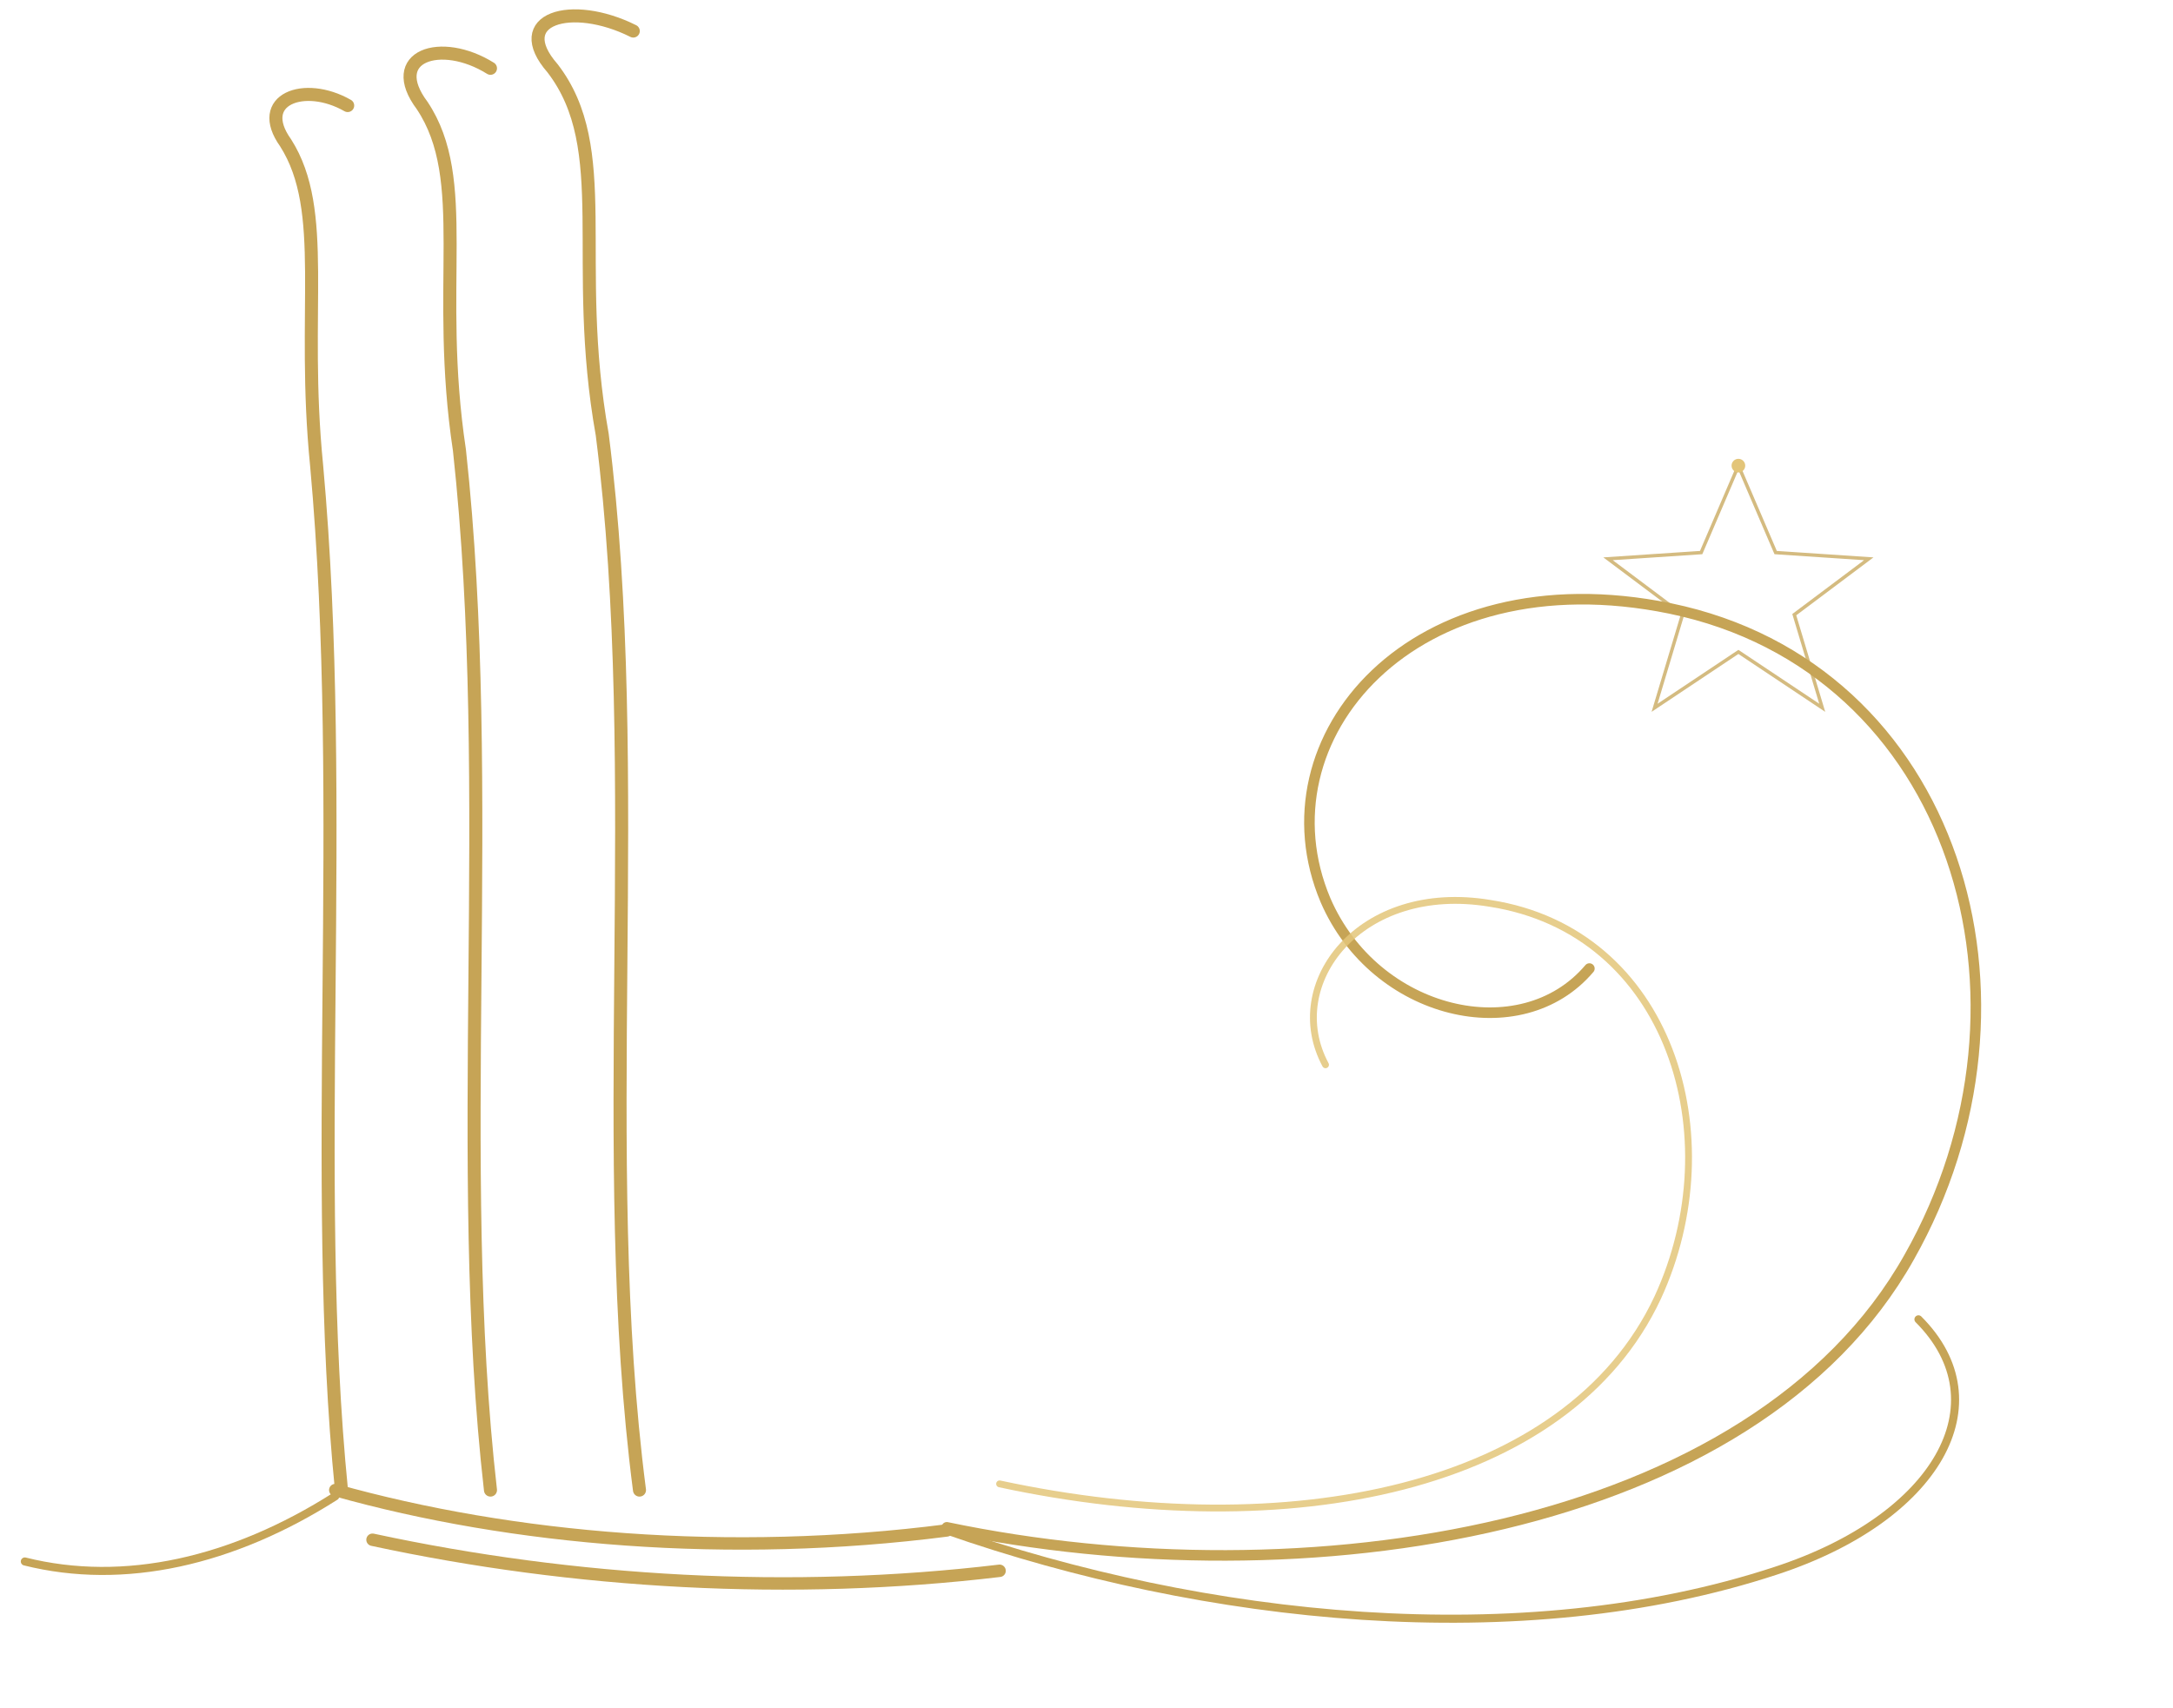
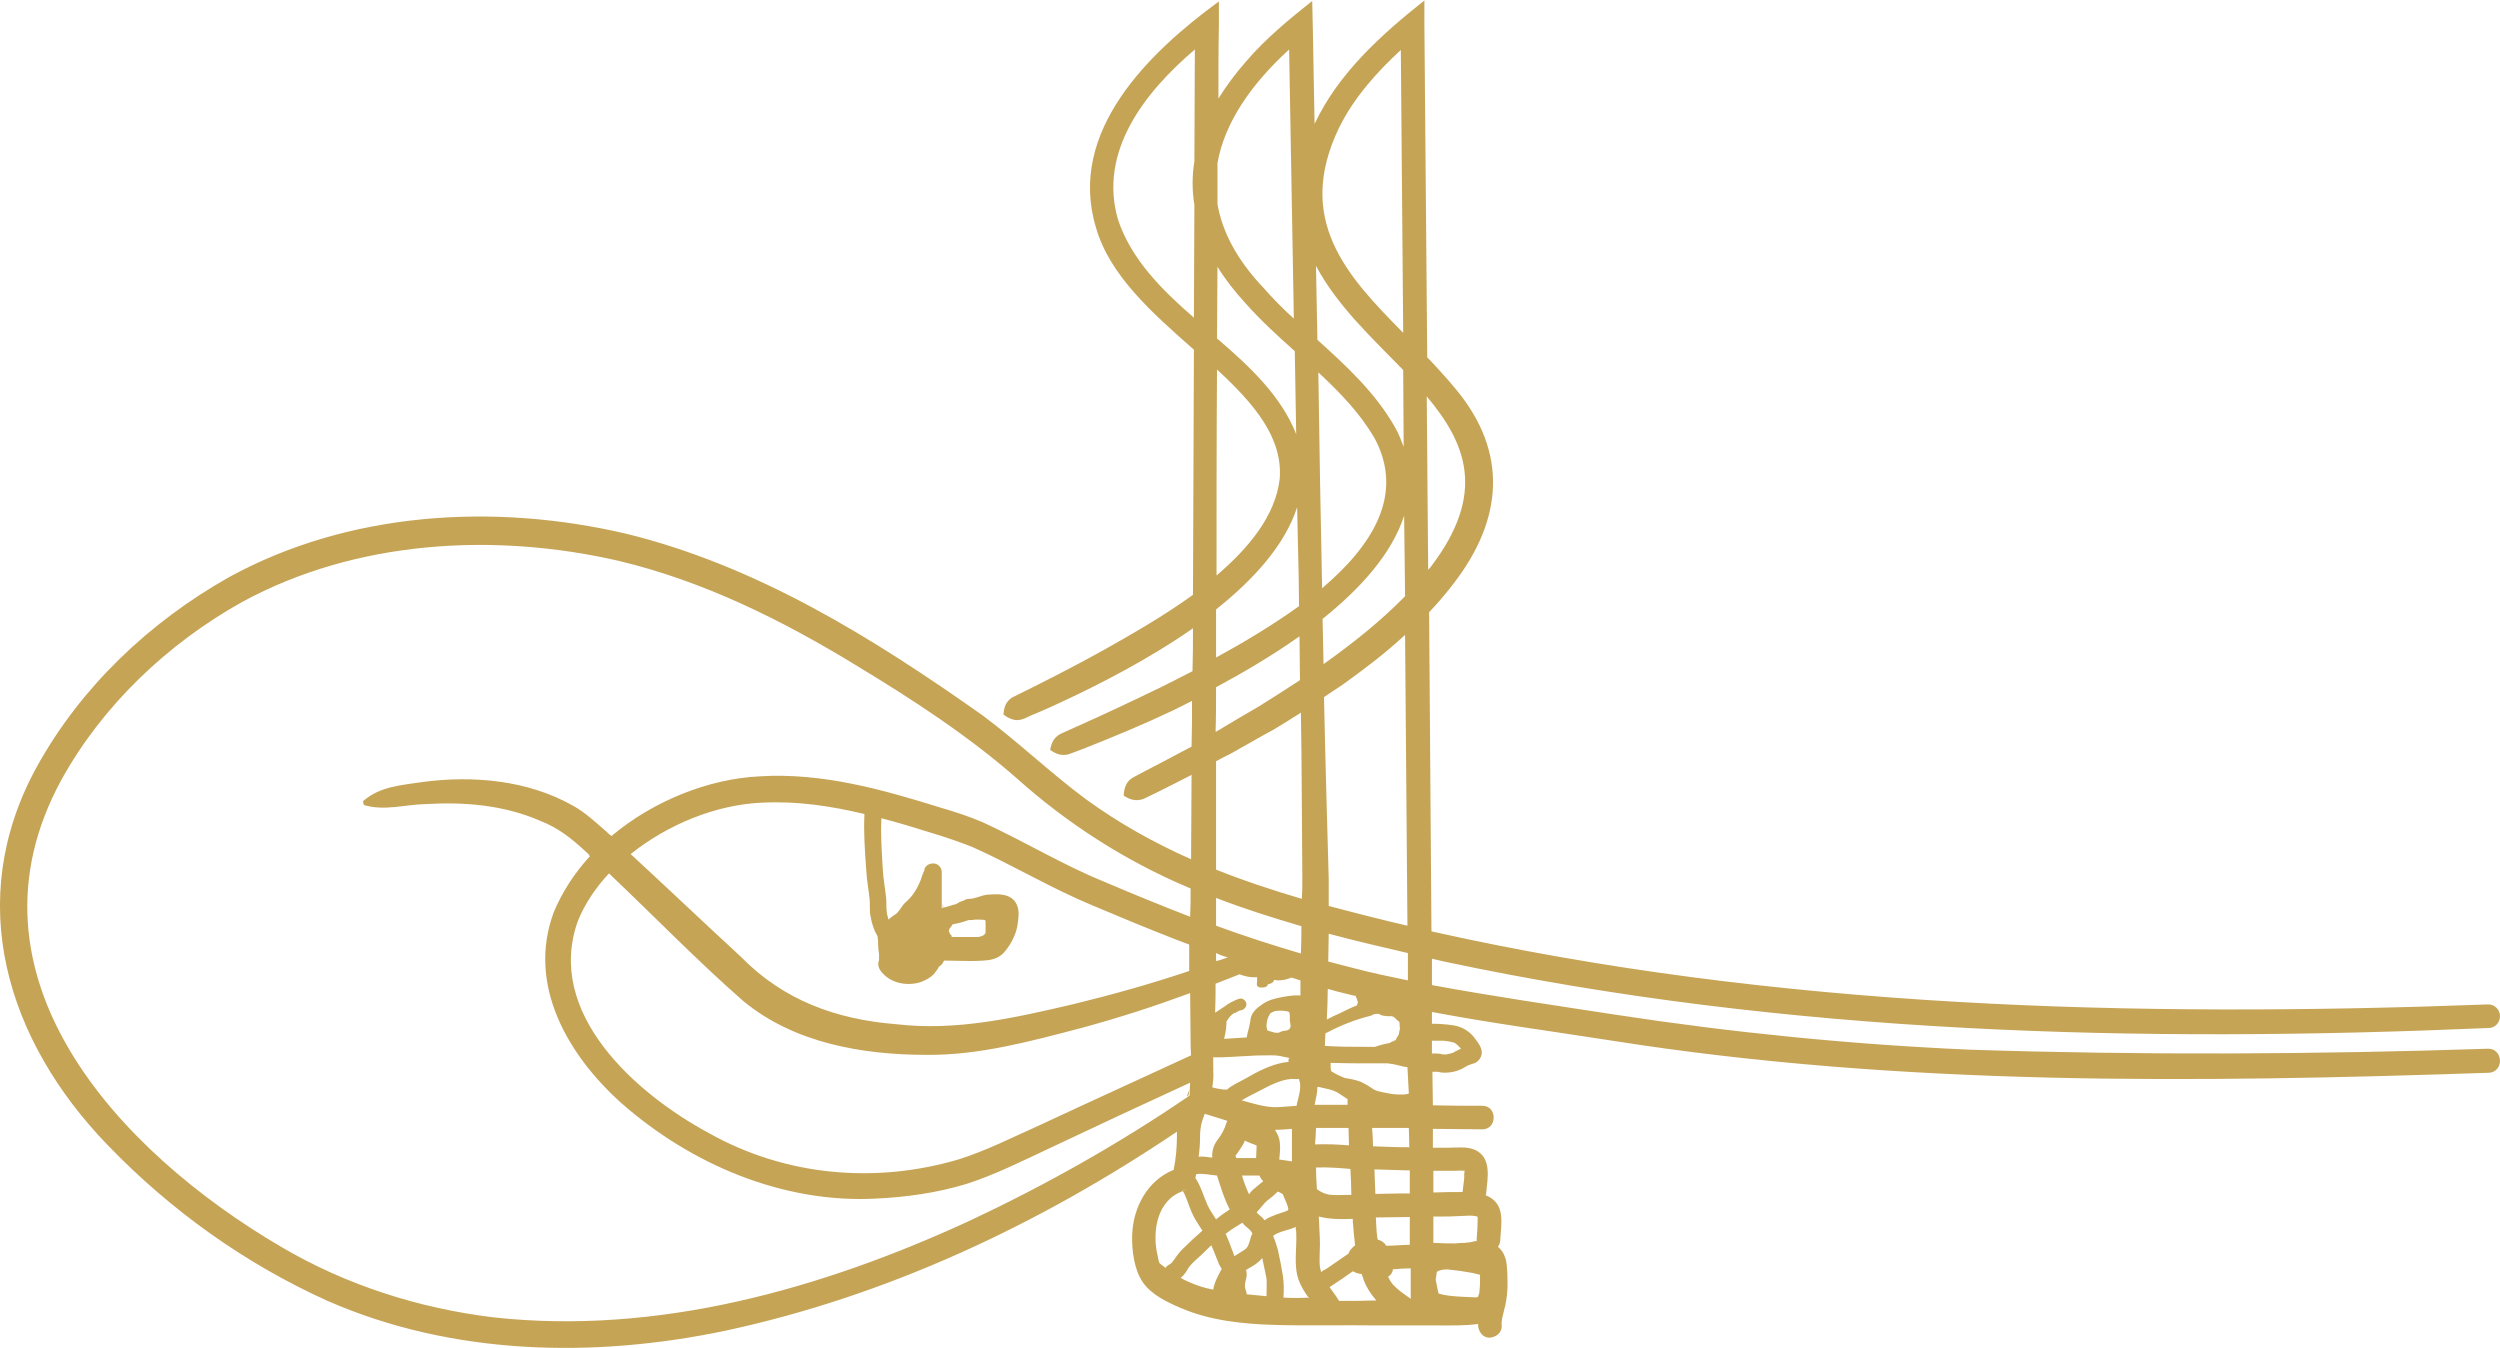
- <svg xmlns="http://www.w3.org/2000/svg" viewBox="0 0 700 550" fill="none">
-   <g stroke="#c6a456" stroke-width="4.2" stroke-linecap="round" stroke-linejoin="round">
-     <path d="M110,480 C100,380 112,260 102,150 C97,100 106,68 92,46 C82,32 98,26 112,34" />
-     <path d="M158,480 C146,375 160,255 148,145 C140,92 152,58 136,34 C124,18 142,12 158,22" />
-     <path d="M206,480 C192,372 208,250 194,140 C184,84 198,48 178,22 C164,6 184,0 204,10" />
-   </g>
-   <g stroke="#c6a456" stroke-width="4" stroke-linecap="round">
-     <path d="M108,480 C165,496 235,502 305,493" />
-     <path d="M120,496 C185,510 255,514 322,506" />
-   </g>
-   <g stroke-linecap="round">
-     <path d="M305,492 C420,516 565,494 615,405 C662,322 630,215 538,196 C455,179 405,238 427,290 C443,327 490,338 512,312" stroke="#c6a456" stroke-width="3.4" />
-     <path d="M322,478 C415,498 505,480 534,418 C558,366 538,300 480,291 C438,284 413,317 427,343" stroke="#e3c579" stroke-width="2.2" opacity="0.85" />
-   </g>
-   <path d="M305,493 C388,522 490,533 572,506 C624,489 645,452 618,425" stroke="#c6a456" stroke-width="2.6" stroke-linecap="round" />
-   <path d="M108,482 C75,503 40,511 8,503" stroke="#c6a456" stroke-width="2.6" stroke-linecap="round" />
-   <g stroke="#c6a456" stroke-width="1.1" opacity="0.75">
-     <path d="M560,150 L572,178 L602,180 L578,198 L587,228 L560,210 L533,228 L542,198 L518,180 L548,178 Z" />
-   </g>
-   <circle cx="560" cy="150" r="2.2" fill="#e3c579" />
+ <svg xmlns="http://www.w3.org/2000/svg" version="1.1" id="Layer_1" x="0px" y="0px" viewBox="0 0 530.4 285.8" style="enable-background:new 0 0 530.4 285.8;" xml:space="preserve">
+   <style type="text/css">
+ 	.st0{fill:#c6a456;}
+ </style>
+   <path class="st0" d="M264.2,203.1C264.2,203.1,264.2,203.1,264.2,203.1L264.2,203.1C264.2,203.1,264.2,203.1,264.2,203.1z" />
+   <path class="st0" d="M133.8,181c-1.7,1.3-3.2,2.8-4.7,4.3c-1.4-1.3-2.7-2.5-4.1-3.8c1.4-1.5,2.9-3,4.5-4.3  C131.1,178.5,132.4,179.8,133.8,181z" />
+   <path class="st0" d="M264.2,203.1C264.2,203.1,264.2,203.1,264.2,203.1L264.2,203.1C264.2,203.1,264.2,203.1,264.2,203.1z" />
+   <path class="st0" d="M287.5,211.2L287.5,211.2c0-0.1-0.1-0.1-0.1-0.2C287.5,211,287.5,211.1,287.5,211.2z" />
+   <path class="st0" d="M280.1,217C280.1,217,280.1,217,280.1,217L280.1,217L280.1,217z" />
+   <path class="st0" d="M251.9,252.2c-0.2,0.1-0.4,0.3-0.7,0.3c-0.1,0-0.2,0.1-0.3,0.1c0-0.1-0.1-0.2-0.2-0.3  C251.2,252.4,251.6,252.4,251.9,252.2z" />
+   <path class="st0" d="M252.2,231.4c0,0.1,0,0.2,0,0.4c0,0,0,0.1,0,0.2c0,0.1,0,0.2,0,0.3c-0.2,0.1-0.3,0.2-0.4,0.3  c0-0.2,0.1-0.3,0.2-0.5C252,231.8,252.1,231.6,252.2,231.4z" />
+   <path class="st0" d="M281.7,273.6C281.7,273.6,281.7,273.6,281.7,273.6L281.7,273.6C281.7,273.6,281.7,273.6,281.7,273.6z" />
+   <path class="st0" d="M295,267.6c0,0,0-0.1,0-0.1C294.9,267.5,295,267.5,295,267.6z" />
+   <path class="st0" d="M250.5,271.1C250.4,271.2,250.4,271.2,250.5,271.1C250.4,271.1,250.4,271.1,250.5,271.1z" />
+   <path class="st0" d="M250.5,271.1C250.4,271.2,250.4,271.2,250.5,271.1C250.4,271.1,250.4,271.1,250.5,271.1z" />
+   <path class="st0" d="M251.9,252.2c-0.2,0.1-0.4,0.3-0.7,0.3c-0.1,0-0.2,0.1-0.3,0.1c0-0.1-0.1-0.2-0.2-0.3  C251.2,252.4,251.6,252.4,251.9,252.2z" />
+   <path class="st0" d="M281.7,273.6C281.7,273.6,281.7,273.6,281.7,273.6L281.7,273.6C281.7,273.6,281.7,273.6,281.7,273.6z" />
+   <path class="st0" d="M295,267.6c0,0,0-0.1,0-0.1C294.9,267.5,295,267.5,295,267.6z" />
+   <path class="st0" d="M313.6,275.1L313.6,275.1C313.6,275.1,313.6,275.1,313.6,275.1C313.6,275.1,313.6,275.1,313.6,275.1z" />
+   <path class="st0" d="M314.7,268.2C314.8,268.2,314.8,268.2,314.7,268.2C314.8,268.2,314.9,268.2,314.7,268.2z" />
+   <path class="st0" d="M264.2,203.1C264.2,203.1,264.2,203.1,264.2,203.1C264.2,203.1,264.2,203.1,264.2,203.1L264.2,203.1z" />
+   <polygon class="st0" points="269.2,207.6 269.2,207.6 269.2,207.6 " />
+   <path class="st0" d="M267.7,209.5C267.6,209.5,267.6,209.5,267.7,209.5C267.6,209.5,267.6,209.5,267.7,209.5  C267.6,209.5,267.6,209.5,267.7,209.5C267.6,209.5,267.6,209.5,267.7,209.5z" />
+   <path class="st0" d="M267.6,208.1C267.6,208.1,267.6,208.1,267.6,208.1L267.6,208.1C267.6,208.1,267.6,208.1,267.6,208.1z" />
+   <polygon class="st0" points="268.8,209 268.8,209 268.8,209 " />
+   <polygon class="st0" points="269.2,207.6 269.2,207.6 269.2,207.6 " />
+   <path class="st0" d="M280.1,217C280.1,217,280.1,217,280.1,217L280.1,217L280.1,217z" />
+   <path class="st0" d="M291.2,214.8c0,0-0.1,0.1-0.1,0.1C291.1,214.9,291.1,214.9,291.2,214.8L291.2,214.8z" />
+   <path class="st0" d="M280.1,217C280.1,217,280.1,217,280.1,217L280.1,217L280.1,217z" />
+   <path class="st0" d="M281.5,219.1c0,0-0.1,0-0.1,0.1c0,0,0,0-0.1,0c0,0,0,0-0.1,0c0,0,0,0,0-0.1v0  C281.3,219.1,281.4,219.1,281.5,219.1z" />
+   <path class="st0" d="M293.6,225.8C293.6,225.8,293.7,225.8,293.6,225.8c-0.2,0-0.4,0-0.7,0c0.3,0,0.5,0,0.8,0h0.2  C293.9,225.7,293.7,225.8,293.6,225.8z" />
+   <path class="st0" d="M187,202.2c0,0.1,0,0.2,0,0.4c0-0.1,0-0.2,0-0.2C187,202.2,187,202.2,187,202.2z" />
+   <path class="st0" d="M187,202.2c0,0.1,0,0.2,0,0.4c0-0.1,0-0.2,0-0.2C187,202.2,187,202.2,187,202.2z" />
+   <path class="st0" d="M186.8,203.7C186.8,203.7,186.8,203.7,186.8,203.7C186.8,203.6,186.8,203.6,186.8,203.7  C186.8,203.6,186.8,203.6,186.8,203.7z" />
+   <path class="st0" d="M187,202.2c0,0.1,0,0.2,0,0.4c0-0.1,0-0.2,0-0.2C187,202.2,187,202.2,187,202.2z" />
+   <path class="st0" d="M194.9,204.8C194.9,204.8,194.9,204.8,194.9,204.8L194.9,204.8L194.9,204.8z" />
+   <path class="st0" d="M195,204.8C194.9,204.8,194.9,204.8,195,204.8C194.9,204.8,194.9,204.8,195,204.8  C194.9,204.8,194.9,204.8,195,204.8z" />
+   <path class="st0" d="M195.5,204.4C195.5,204.4,195.5,204.4,195.5,204.4L195.5,204.4C195.5,204.4,195.5,204.4,195.5,204.4z" />
+   <path class="st0" d="M199.6,205.2L199.6,205.2C199.5,205.2,199.5,205.3,199.6,205.2C199.5,205.2,199.5,205.2,199.6,205.2z" />
+   <path class="st0" d="M200.1,192.5c0,0,0,0.1,0,0.1c0,0,0,0-0.1,0L200.1,192.5c-0.1-0.1-0.1-0.3-0.1-0.4c0-0.4,0-0.8,0-1.1  c0,0.3,0,0.5,0,0.8C200.1,192,200.1,192.3,200.1,192.5z" />
+   <path class="st0" d="M192.9,200.6C192.9,200.6,192.9,200.6,192.9,200.6C192.9,200.6,192.9,200.6,192.9,200.6  C193,200.6,193,200.6,192.9,200.6z" />
+   <path class="st0" d="M193.6,200.6C193.6,200.6,193.6,200.6,193.6,200.6C193.6,200.6,193.6,200.6,193.6,200.6L193.6,200.6z" />
+   <path class="st0" d="M194.9,204.8C194.9,204.8,194.9,204.8,194.9,204.8L194.9,204.8L194.9,204.8z" />
+   <path class="st0" d="M195,204.8C194.9,204.8,194.9,204.8,195,204.8C194.9,204.8,194.9,204.8,195,204.8  C194.9,204.8,194.9,204.8,195,204.8z" />
+   <path class="st0" d="M195.1,198.2C195.2,198,195.1,198.4,195.1,198.2L195.1,198.2z" />
+   <path class="st0" d="M195.5,204.4C195.5,204.4,195.5,204.4,195.5,204.4L195.5,204.4C195.5,204.4,195.5,204.4,195.5,204.4z" />
+   <path class="st0" d="M527.8,222.5c-36.6,1.2-73.3,1.4-109.9,0.2c-25.1-1.1-50.2-3.6-75-7.4c-13-2-26.1-3.9-39.1-6.3l0-5.6  c0.9,0.2,1.8,0.4,2.6,0.6c72.7,15.5,147.6,17.3,221.6,14.1c1.4,0,2.4-1.2,2.4-2.5c0-1.4-1.2-2.6-2.6-2.5  c-74.9,2.8-150.9,0.9-224.1-15.5l-0.5-67.7c1.8-1.9,3.6-4,5.2-6.1c10.4-13.5,11.7-27.7,0.5-41.2c-1.9-2.3-4-4.6-6.1-6.8l-0.6-70.5  l0-5.2c-9.1,7.2-18.3,15.5-23.3,26.2c-0.2-9.5-0.3-18.3-0.5-26.1c-4.9,3.9-9.9,8-14,12.8c-2.3,2.6-4.2,5.2-5.9,7.9  c0-5.4,0-10.6,0.1-15.5l0-5.1c-14.8,10.8-32.2,27.6-26.1,47.9c2.9,10.3,12.1,18.3,20.8,26c-0.1,17.1-0.1,34.8-0.2,52  c-6.5,4.7-13.6,8.7-19.1,11.8c-6.3,3.5-12.8,6.8-19.3,10c-1.2,0.8-1.7,1.9-1.8,3.6c0.9,0.7,1.5,0.9,2.2,1.1c1.7,0.4,3.1-0.8,4.6-1.3  c1.9-0.8,3.9-1.7,5.8-2.6c7.5-3.5,18-8.8,27.6-15.5c0,3.1,0,6.1-0.1,9.1v0c-2.5,1.3-4.7,2.4-6.7,3.4c-6,2.9-12.1,5.8-18.2,8.5  l-3.1,1.4c-1.3,0.7-1.9,1.7-2.2,3.4c1.4,1,2.6,1.3,4,0.9l3.2-1.2c6.3-2.5,12.6-5.1,18.7-8c1.3-0.6,2.8-1.4,4.2-2.1  c0,3.3,0,6.5-0.1,9.7c-1.3,0.7-2.6,1.4-3.4,1.8c-2,1.1-4,2.1-6.1,3.2l-3,1.6c-1.3,0.8-1.8,2-1.9,3.8c1.5,1,2.8,1.2,4.2,0.7l3.1-1.5  c2.2-1.1,4.6-2.3,7.1-3.6c0,6.2-0.1,12.2-0.1,17.9c-7.9-3.5-15.4-7.7-22.4-12.8c-7.4-5.5-14.3-12.1-21.8-17.7  c-23.2-16.4-47.9-31.8-75.8-38.6c-27.9-6.5-58.7-4.7-84.2,9.3c-16.8,9.5-31.3,23.2-40.7,40.2c-15.6,28.4-6.4,58.1,15.1,80.3  c13.3,13.8,29.1,25.1,46.6,33c26.5,11.6,56.5,12.2,84.5,6.3c34.4-7.4,66.6-22.6,95.7-42.2c0,0.2,0,0.5,0,0.7c0,2.5-0.2,5-0.7,7.4  c-5.5,2.2-8.6,7.9-8.8,13.8c-0.1,3.2,0.4,7.4,2.3,10.1c1.8,2.6,5.2,4.2,8,5.4c6.3,2.7,13.2,3.4,20,3.6c7.2,0.2,14.4,0,21.6,0.1h12.3  c3.1,0,6.2,0.1,9.2-0.3c0,0.2,0,0.3,0,0.4c0.1,1.3,1.1,2.6,2.5,2.5c1.3-0.1,2.6-1.1,2.5-2.5c-0.1-1.2,0.2-2,0.5-3.3  c0.4-1.4,0.6-2.8,0.7-4.2c0.1-1.2,0-2.5,0-3.7c-0.1-1.2-0.1-2.4-0.5-3.4c-0.3-0.9-0.8-1.6-1.5-2.2c0.3-0.4,0.5-0.9,0.5-1.5  c0.1-2.3,0.7-5.2-0.5-7.3c-0.6-1-1.5-1.7-2.6-2.1c0-0.1,0.1-0.2,0.1-0.4c0.3-3.2,1.3-7.7-2.5-9.3c-1.7-0.7-3.8-0.4-5.7-0.4  c-1,0-2.1,0-3.1,0l0-4c3.5,0,7,0.1,10.5,0.1c3.2,0,3.2-5,0-5c-3.5,0-7,0-10.5-0.1l-0.1-7.1h0.2c0.2,0,0.4,0,0.5,0c0.1,0,0.2,0,0.3,0  c0,0,0,0,0.1,0c0,0,0.1,0,0.1,0c1.1,0.3,2.1,0.2,3.2,0c0.9-0.2,1.7-0.5,2.5-1c0.3-0.2,0.7-0.4,1-0.5v0c0.1,0,0.2-0.1,0.3-0.1  c0.3-0.1,0.6-0.2,0.9-0.3c1.1-0.6,1.7-1.9,1.2-3.1c-0.3-0.9-1-1.7-1.6-2.5c-1.2-1.4-2.8-2.2-4.5-2.4c-1.4-0.2-2.9-0.3-4.3-0.3l0-2.5  c12.7,2.4,25.5,4.1,38.3,6.1c61.4,9.7,123.9,8.9,185.9,6.8c1.4,0,2.4-1.2,2.4-2.5C530.4,223.5,529.2,222.4,527.8,222.5z M258.3,43.3  c0-2.9,0-5.8,0-8.7c1.5-8.6,7.2-16.8,15.2-24.1l1,57.1c-2.3-2.1-4.5-4.3-6.5-6.6C262.4,55.1,259.3,49.1,258.3,43.3  C258.3,43.3,258.3,43.3,258.3,43.3z M258.3,56.6c1.6,2.6,3.6,5.2,6,7.8c3.2,3.6,6.8,6.9,10.4,10.1l0.3,17.6  c-3.2-8.1-9.8-14.3-16.8-20.3C258.2,66.6,258.3,61.6,258.3,56.6z M258.2,78.4c7.8,7.2,14,14.4,13.3,23.2  c-0.9,7.8-6.5,14.6-13.4,20.5C258.1,107.6,258.1,92.9,258.2,78.4z M258,129.3c7.9-6.3,14.6-13.6,17.2-21.7l0.2,9.2  c0.1,3.9,0.2,7.9,0.2,11.8c-5.7,4.1-11.9,7.8-17.6,10.9C258,136.1,258,132.7,258,129.3z M258,145.8c5.6-3,11.9-6.7,17.7-10.8  c0,3.1,0.1,6.2,0.1,9.3c-2.9,1.9-5.7,3.7-8.6,5.5c-1.9,1.1-7,4.1-8.8,5.2c-0.1,0.1-0.3,0.2-0.5,0.2C258,152.2,258,149,258,145.8z   M258,161.5c1.1-0.6,2.1-1.1,3.1-1.6c1.8-1,7.2-4.1,9.1-5.1c1.8-1.1,3.8-2.3,5.8-3.6c0.2,11.8,0.2,23.6,0.3,35.3  c0,1.4,0,2.7-0.1,4.2c-6.1-1.8-12.2-3.8-18.2-6.2C258,177.2,258,169.5,258,161.5L258,161.5z M258,196.4c0-1.9,0-3.9,0-5.9  c5.9,2.3,12,4.2,18.1,6c0,1.9,0,3.9-0.1,5.8C269.9,200.5,264,198.6,258,196.4z M260.5,203.1c-0.8,0.3-1.6,0.6-2.5,0.8  c0-0.6,0-1.1,0-1.7C258.8,202.6,259.6,202.9,260.5,203.1z M257.9,208.7c1.7-0.7,3.4-1.3,5.1-2c0.7,0.3,1.5,0.5,2.3,0.6  c0.5,0,0.9,0.1,1.4,0c0,0.1,0,0.2,0,0.3c0,0,0,0.1,0,0.1c0,0,0,0,0,0c0,0.1,0,0.2,0,0.3c0,0,0,0.1,0,0.1c0,0.1,0,0.2,0,0.3  c-0.1,0.4-0.1,0.8,0.3,1c0.2,0.1,0.3,0.1,0.5,0.1c0,0,0,0,0,0c0,0,0,0,0,0s0,0,0.1,0c0,0,0.1,0,0.1,0c0,0,0.1,0,0.1,0c0,0,0,0,0,0  c0.3,0,0.7,0,1-0.3c0.1-0.1,0.2-0.2,0.2-0.4c0,0,0.1,0,0.1,0c0.5-0.1,1.1-0.3,1.2-0.9v0c0.3,0,0.5,0.1,0.8,0.1c1,0,2-0.2,2.9-0.6h0  c0.6,0.2,1.2,0.4,1.9,0.6c0,1.1,0,2.1,0,3.2c-1.2-0.1-2.5,0.1-3.7,0.3c-1.5,0.3-3,0.6-4.3,1.5c-1.2,0.8-2.4,1.8-2.6,3.3  c-0.1,1.3-0.6,2.5-0.8,3.8c-1.6,0.1-3.2,0.2-4.8,0.3c0.2-0.7,0.3-1.3,0.4-2c0-0.4,0.1-0.8,0.1-1.2c0-0.1,0-0.2,0-0.3v0c0,0,0,0,0,0  c0-0.1,0-0.1,0-0.2c0,0,0,0,0,0c0,0,0,0,0,0c0,0,0.1-0.1,0.1-0.1c0.4-0.7,0.9-1.3,1.6-1.7c0,0,0,0,0.1,0c0,0,0,0,0.1,0  c0.2-0.1,0.4-0.3,0.7-0.4c0,0,0,0,0,0c0,0,0.1,0,0.2-0.1c0,0,0,0,0,0c0.1,0,0.3-0.1,0.5-0.1c0.6-0.2,1.1-0.9,0.9-1.5  c-0.2-0.7-0.9-1.1-1.5-0.9c-0.2,0-0.3,0.1-0.5,0.2c-0.2,0-0.3,0.1-0.5,0.2c-0.5,0.2-1,0.5-1.5,0.8c0,0-0.1,0-0.1,0.1  c-0.3,0.2-0.6,0.4-0.9,0.6c-0.5,0.3-1,0.7-1.5,1c0,0,0,0-0.1,0C257.9,212.6,257.9,210.7,257.9,208.7z M274.1,246.4  c-0.9-0.1-1.8-0.3-2.7-0.4c0-0.3,0.1-0.6,0.1-1c0.1-1.2,0.2-2.4-0.2-3.7c-0.2-0.6-0.5-1.1-0.8-1.6c1.2,0,2.4-0.1,3.6-0.2  C274.1,241.9,274.1,244.2,274.1,246.4z M270.3,234.9c-2.3-0.1-4.5-0.8-6.7-1.4c-0.1,0-0.1,0-0.2,0c1-0.7,2.2-1.2,3.3-1.8  c1.2-0.6,2.4-1.3,3.6-1.8c1.2-0.5,2.4-0.9,3.7-1c0.2,0,1.1,0.1,1.6,0c0,0.2,0.2,0.7,0.2,0.8c0.2,1.3-0.2,2.7-0.5,3.9  c-0.1,0.3-0.2,0.7-0.2,1C273.5,234.7,271.9,234.9,270.3,234.9z M266.6,243.1c0,0.9-0.1,1.7-0.1,2.6c-0.8,0-1.5,0-2.3,0  c-0.6,0-1.2,0-1.9,0c-0.1-0.2-0.1-0.4-0.2-0.5c0,0,0,0,0,0c0,0,0-0.1,0.1-0.1c0.1-0.1,0.2-0.3,0.3-0.4c0.2-0.3,0.4-0.6,0.6-0.9  c0.4-0.6,0.8-1.2,1-1.8c0.4,0.2,0.9,0.4,1.4,0.6c0.3,0.1,0.6,0.2,0.8,0.3c0,0,0.1,0,0.1,0.1l0,0c0.1,0.1,0.1,0.2,0,0  C266.6,242.9,266.6,243,266.6,243.1z M263.8,249.4c1.1,0,2.2,0,3.4,0c0.2,0.5,0.5,0.9,0.8,1.2c-0.6,0.5-1.2,1-1.8,1.5  c-0.5,0.4-0.9,0.8-1.2,1.3c-0.6-1.3-1.1-2.6-1.5-4H263.8z M268.7,217.8c0-1,0.2-1.9,0.8-2.8c0.3-0.2,0.7-0.4,1-0.5c0,0,0,0,0.1,0  c0.7-0.1,1.4-0.1,2.1,0c0.3,0,0.6,0.1,0.8,0.2c0,0.1,0.1,0.2,0.1,0.3c0.1,0.6,0,1.2,0.1,1.9c0.1,0.4,0.2,0.9,0,1.2  c-0.1,0.2-0.3,0.4-0.6,0.5c-0.2,0-0.4,0.1-0.6,0.1c-0.4,0-0.8,0.2-1.2,0.4c-0.1,0-0.3,0-0.4,0c-0.1,0-0.2,0-0.3,0  c-0.1,0-0.3,0-0.4-0.1c-0.4-0.1-0.9-0.2-1.3-0.4c0,0,0,0,0,0c-0.1-0.1-0.1-0.2-0.1-0.3v-0.1C268.8,218.1,268.7,217.9,268.7,217.8z   M265.7,219.6C265.7,219.7,265.7,219.7,265.7,219.6C265.7,219.6,265.7,219.6,265.7,219.6z M257.4,227.2V227c0.1-0.2,0-0.3,0-0.5  l0-1.7l0-0.5c2.7,0.1,5.3-0.2,8-0.3c1.5-0.1,3-0.1,4.5-0.1c0.8,0,1.6,0.1,2.4,0.3c0.3,0.1,0.7,0.1,1,0.2c0.1,0,0.1,0,0.2,0.1  c0.2,0.1,0.2,0.1-0.1,0.1c0,0.2-0.1,0.5,0,0.7c-0.3,0-0.6,0.1-0.9,0.1c-3,0.5-5.8,2-8.4,3.5c-1.2,0.7-2.7,1.3-3.7,2.2  c0,0-0.1,0.1-0.1,0.1c0,0,0,0,0,0c-0.2-0.1-0.8,0-1.1-0.1c-0.7-0.1-1.3-0.2-2-0.4C257.4,229.4,257.5,228.3,257.4,227.2z   M254.6,241.4c0-1.4,0.1-2.5,0.5-3.7c0.2-0.5,0.3-0.9,0.5-1.4c1.6,0.5,3.2,1,4.8,1.5c-0.1,0.1-0.1,0.3-0.2,0.4c-0.4,1.4-1,2.5-2,3.8  c-0.8,1.1-1.1,2.3-1,3.6c-1-0.1-1.9-0.3-2.9-0.2C254.5,244,254.6,242.7,254.6,241.4z M253.8,249.1L253.8,249.1  c1.5-0.2,3,0.2,4.4,0.3c0.8,2.5,1.5,4.9,2.7,7.2c-0.2,0.1-0.4,0.3-0.6,0.4c-0.8,0.5-1.6,1.1-2.3,1.7c-0.6-1-1.3-1.9-1.8-3  c-0.9-2-1.4-4-2.6-5.8C253.7,249.7,253.7,249.4,253.8,249.1z M237.2,46.6c-4.2-14.4,5.6-27,16.3-36.1c0,7.4-0.1,15.3-0.1,23.7v0  c-0.5,3.1-0.5,6.2,0,9.3c0,0,0,0,0,0c0,7.7-0.1,15.7-0.1,23.9C246.4,61.4,240,55,237.2,46.6z M252.6,221.2c0,0.5,0,1.6,0.1,2.7  c-10.8,5-21.6,9.9-32.3,14.9c-5.6,2.5-11.3,5.4-17.1,7.2c-17.7,5.2-36.7,3.5-52.9-5.6c-15.6-8.4-34.8-25.5-27.8-45  c1.5-3.7,3.8-7.1,6.6-10.1c9.4,8.9,18.8,18.6,28.4,27c10.8,9,25.4,11.5,39,11.5c11.2,0.1,22.1-2.9,32.8-5.7  c7.8-2.1,15.5-4.6,23.1-7.4C252.5,214.3,252.6,217.8,252.6,221.2z M183.8,184.8c0.1,2,0.5,4,0.7,6c0.1,1,0,2.1,0.1,3.1  c0.2,1.1,0.4,2.1,0.8,3.1c0,0.1,0,0.1,0.1,0.2c0,0,0,0,0,0c0.1,0.5,0.5,1,0.7,1.5c0,0,0,0.1,0,0.1v0.1c0,0.3,0.1,0.5,0.1,0.8  c0,0.1,0,0.1,0,0.2c0,0,0,0,0,0.1c0,0.1,0,0.1,0,0.2v0c0,0.1,0,0.1,0,0.2c0,0.7,0.1,1.4,0.2,2c0,0.1,0,0.1,0,0.2v0  c0,0.2,0,0.5,0,0.7c0,0,0,0,0,0.1v0c0,0,0,0,0,0c0,0.1,0,0.2,0,0.2c0,0,0,0,0,0c0,0,0,0,0,0c0,0.1-0.1,0.4-0.1,0.4  c-0.2,0.8,0.1,1.6,0.6,2.2c0.6,0.7,1.4,1.4,2.3,1.8c1.8,0.9,4.3,1,6.2,0.3c1-0.4,1.9-0.9,2.6-1.6c0.3-0.4,0.6-0.8,0.9-1.2  c0-0.1,0.2-0.4,0.2-0.4c0,0-0.1,0-0.1,0.1c0-0.1,0.1-0.1,0.1-0.1c0.1-0.1,0.2-0.2,0.3-0.2c0.4-0.3,0.6-0.7,0.8-1.1  c2.8,0,5.5,0.2,8.3,0c1.7-0.1,3.1-0.4,4.3-1.6c0.9-1,1.7-2.2,2.2-3.4c0.7-1.5,0.9-3,1-4.6c0.1-1.6-0.5-3.2-1.9-3.9  c-1.3-0.7-3.1-0.6-4.6-0.5c-1.4,0.1-2.6,0.9-4,0.9c-0.5,0-0.9,0.2-1.2,0.4c-0.5,0.1-1.1,0.4-1.5,0.7c0,0,0,0,0,0  c-1,0.2-2.1,0.7-3,0.8c0,0,0,0,0,0c0,0,0,0.1,0,0.1c0,0,0,0-0.1,0v-0.1c0-0.1,0-0.3,0-0.4c0-0.4,0-0.8,0-1.1v0c0-0.2,0-0.5,0-0.8  c0,0,0-0.4,0-0.4c0,0,0-0.1,0-0.1v0c0-0.9,0-1.8,0-2.8c0,0,0,0,0,0c0-0.7,0-1.3,0-2c0-0.9-0.7-1.7-1.6-1.8c-0.9-0.1-1.9,0.4-2.1,1.3  c0,0.1,0,0.1,0,0.2c0,0.1-0.1,0.1-0.1,0.2c-0.3,0.6-0.5,1.3-0.7,1.9c-0.2,0.5-0.4,0.9-0.7,1.5c-0.6,1.1-1.1,1.8-1.9,2.6  c-0.4,0.4-0.8,0.7-1.1,1.1c-0.4,0.5-0.8,1.2-1.1,1.5c-0.3,0.4-0.6,0.5-1,0.8c-0.3,0.2-0.7,0.5-1,0.8c-0.2-0.7-0.4-1.4-0.4-2.1  c-0.1-0.8,0-1.7-0.1-2.5c-0.2-2-0.6-4-0.7-6c-0.2-3.6-0.5-7.3-0.3-10.9c3.5,0.9,7.1,2,10.6,3.1c3,0.9,5.9,1.9,8.7,3  c8.5,3.8,16.8,8.8,25.5,12.4c5.9,2.5,11.7,4.9,17.6,7.2c1,0.4,1.9,0.7,2.9,1.1v0.1c0,1.8,0,3.7,0,5.5c-8,2.7-16.2,5-24.4,7  c-12.4,2.9-24.9,5.8-37.7,4.3c-12.8-1-24-5.1-33-14.3c-7.6-7-15.6-14.6-23.4-21.8c8-6.4,18.3-10.5,27.8-10.9  c7.4-0.4,14.7,0.7,21.8,2.4C183.2,176.6,183.5,180.8,183.8,184.8z M192.9,200.6C192.9,200.6,192.9,200.6,192.9,200.6  C193,200.6,193,200.6,192.9,200.6C192.9,200.6,192.9,200.6,192.9,200.6z M193.6,200.6C193.6,200.6,193.6,200.6,193.6,200.6  L193.6,200.6C193.6,200.6,193.6,200.6,193.6,200.6z M194.9,204.8L194.9,204.8L194.9,204.8C194.9,204.8,194.9,204.8,194.9,204.8z   M194.9,204.8C194.9,204.8,194.9,204.8,194.9,204.8C194.9,204.8,194.9,204.8,194.9,204.8C194.9,204.8,194.9,204.8,194.9,204.8z   M195.1,198.2C195.2,198,195.1,198.4,195.1,198.2L195.1,198.2z M195.5,204.4L195.5,204.4C195.5,204.4,195.5,204.4,195.5,204.4  C195.5,204.4,195.5,204.4,195.5,204.4z M201.3,197.5c0-0.1,0.1-0.2,0.1-0.3c0,0,0,0,0-0.1v0c0,0,0,0,0,0c0.1-0.1,0.1-0.2,0.2-0.3  c0,0,0,0,0,0c0,0,0,0,0.1-0.1c0.2-0.2,0.3-0.4,0.4-0.6c1.2-0.2,2.3-0.5,3.4-0.9c0,0,0,0,0,0c0.5,0,1,0,1.5-0.1c0.7,0,1.4,0,2,0.1  c0,0.1,0.1,0.2,0.1,0.4c0,0,0,0.4,0,0.4c0,0.2,0,0.5,0,0.7c0,0.2,0,0.5,0,0.7c0,0,0,0.4,0,0.4c0,0,0,0.1,0,0.1v0  c0,0-0.1,0.2-0.1,0.2c0,0,0,0,0,0c-0.1,0.1-0.2,0.2-0.2,0.2l0,0c0,0,0,0,0,0c0,0-0.1,0-0.1,0.1c0,0-0.1,0.1-0.2,0.1c0,0,0,0,0,0  c-0.2,0.1-0.3,0.1-0.5,0.2c-0.2,0-0.3,0.1-0.5,0.1c-0.1,0-0.4,0-0.4,0c-0.4,0-0.9,0-1.3,0c-0.8,0-1.7,0-2.5,0c-0.4,0-0.8,0-1.2,0  c0,0-0.1,0-0.2,0c0-0.1,0-0.2,0-0.3C201.5,198.2,201.4,197.8,201.3,197.5z M205.5,259.1c-31.3,14.4-66,24.2-100.7,20.4  c-15.9-1.9-31.5-6.9-45.2-15c-34.5-20.2-69.2-57.5-46.6-99c8.7-15.8,22.6-29,38.4-37.8c24.1-13.1,53.4-14.8,79.9-8.7  c18,4.3,34.7,12.6,50.4,22.2c11.9,7.2,23.6,14.8,34.1,24c10.6,9.5,22.9,17.4,36.1,23c0.2,0.1,0.5,0.2,0.7,0.3c0,2,0,4-0.1,6  c-6.2-2.4-12.3-4.9-18.4-7.5c-8.8-3.6-16.8-8.5-25.5-12.5c-3-1.3-6.1-2.3-9.2-3.2c-12.2-3.8-25-7.4-38.1-6.6  c-10.9,0.5-22.7,5.2-31.6,12.7c-0.4-0.4-0.8-0.7-1.2-1.1c-2.1-1.8-4.4-4-7-5.4c-9.6-5.4-21.1-6.4-31.8-5c-4.5,0.7-9.1,0.9-12.7,4.1  l0.2,0.8c4.4,1.3,8.6-0.1,13-0.2c8.3-0.5,16.7,0.2,24.3,3.5c3.9,1.5,6.8,3.8,9.9,6.7c0.3,0.2,0.5,0.5,0.8,0.8  c-3.3,3.6-5.9,7.6-7.7,11.9c-5.8,15.5,3.1,30.5,14.4,40.6c14.7,12.9,34.1,21.2,53.8,20.2c6.5-0.3,13-1.2,19.3-3.1  c6.2-2,11.9-4.9,17.7-7.6c9.9-4.7,19.8-9.3,29.8-13.9c0,0.6-0.1,1.2-0.1,1.8c0,0,0,0,0,0c0,0,0,0,0,0c0,0.1,0,0.2,0,0.4  c0,0,0,0.1,0,0.2c0,0.1,0,0.2,0,0.3c-0.2,0.1-0.3,0.2-0.4,0.3h0C237.2,242.8,221.5,251.6,205.5,259.1z M247.5,268.7  c-0.1,0.1-0.2,0.2-0.2,0.3c-0.4-0.3-0.9-0.7-1.3-1v0c-0.2-0.5-0.3-1.1-0.4-1.6c-1.2-5-0.2-11.8,5.4-13.7c0-0.1-0.1-0.2-0.2-0.3  c0.4,0,0.8,0,1.1-0.2c-0.2,0.1-0.4,0.3-0.7,0.3c-0.1,0-0.2,0.1-0.3,0.1c0.8,1.3,1.2,2.9,1.8,4.3c0.6,1.5,1.5,2.8,2.4,4.2  c-1.5,1.3-2.9,2.6-4.3,4c-0.9,0.9-1.4,1.8-2.2,2.8C248.3,268.2,247.8,268.4,247.5,268.7z M257.4,273.6c-1.7-0.3-3.3-0.8-4.9-1.5  c-0.7-0.3-1.4-0.6-2-1c-0.1,0.1-0.1,0.1,0,0c0,0,0,0,0,0c0-0.1,0-0.2,0-0.3c0,0.2,0,0.3,0,0.3c0,0,0,0,0,0c0,0,0.1-0.1,0.2-0.2  c0.2-0.1,0.4-0.3,0.5-0.5c0.4-0.4,0.7-1,1-1.5c0.7-0.9,1.6-1.7,2.5-2.5c0.8-0.7,1.5-1.5,2.3-2.2c0.4,0.9,0.7,1.7,1.1,2.7  c0.3,0.8,0.6,1.6,1.1,2.3c0,0,0,0,0,0C258.4,270.7,257.6,272.2,257.4,273.6z M261.9,266.5c-0.2-0.4-0.3-0.9-0.5-1.3  c-0.4-1.1-0.8-2.2-1.3-3.3c0,0,0-0.1-0.1-0.1c0.1-0.1,0.3-0.2,0.4-0.3c1-0.8,2.1-1.4,3.2-2.1c0.1,0.2,0.3,0.4,0.5,0.6  c0.4,0.4,0.9,0.7,1.3,1.2c0.1,0.2,0.2,0.3,0.3,0.5c-0.2,0.4-0.4,0.9-0.5,1.4c-0.3,1-0.4,1.6-1.4,2.2  C263.2,265.7,262.5,266.1,261.9,266.5z M268.7,275c-1.4-0.1-2.8-0.3-4.2-0.4c0-0.3-0.1-0.6-0.2-0.9c-0.5-1.2,0.2-2.2,0.2-3.3  c0-0.4,0-0.7-0.2-0.9c0.2-0.1,0.4-0.3,0.6-0.4c1.1-0.6,2.1-1.2,2.9-2.2c0.3,1.4,0.6,2.9,0.9,4.3C268.8,272.4,268.7,273.8,268.7,275z   M268.3,258.9c-0.3-0.4-0.7-0.8-1.2-1.2c-0.2-0.1-0.3-0.3-0.5-0.5l0.1-0.1c0.8-0.8,1.4-1.8,2.3-2.5c0.7-0.5,1.4-1.1,2.1-1.8  c0.2,0.1,0.5,0.2,0.8,0.4c0.1,0.1,0.2,0.1,0.3,0.2c0,0.1,0,0.2,0.1,0.3c0.2,0.6,1.2,2.5,1,3c-0.1,0.2-1.1,0.5-1.4,0.6  c-0.6,0.2-1.3,0.4-1.9,0.7C269.4,258.2,268.8,258.5,268.3,258.9z M277.5,275.3c-1.7,0.1-3.4,0.1-5.2,0c0.1-1.5,0.1-3-0.1-4.5  c-0.3-1.9-0.7-3.9-1.1-5.7c-0.3-1-0.6-2-1-2.9c1.3-1,3.4-1.2,4.8-1.9c0,0.3,0,0.6,0.1,1c0.2,3.4-0.6,7,0.5,10.2  c0.5,1.4,1.3,2.7,2.2,3.9H277.5z M299.1,253.2c-0.6,0-1.2,0-1.8,0c-1.8,0-3.7,0.1-5.5,0.1c-0.1-1.7-0.1-3.4-0.2-5.2  c2.2,0.1,4.5,0.1,6.7,0.2c0.3,0,0.5,0,0.8,0L299.1,253.2z M299,243.4c-2.6,0-5.1-0.1-7.7-0.2c0-1.3-0.1-2.6-0.2-3.9  c2.6,0,5.2,0,7.8,0L299,243.4z M298.9,232c-0.7,0.3-1.9,0.2-2.3,0.2c-1,0-1.9-0.2-2.9-0.4c-0.9-0.2-1.8-0.3-2.6-0.9  c-0.7-0.5-1.4-0.9-2.2-1.3c-1.2-0.5-2.4-0.7-3.6-0.9c-1-0.4-1.9-0.8-2.8-1.4c0,0-0.1,0-0.1-0.1c-0.1-0.5-0.1-1.1-0.1-1.7  c2.9,0.1,5.8,0.1,8.6,0.1c0.6,0,1.3,0,1.9,0c0.3,0,0.5,0,0.8,0h0.3c0.1,0,0.2,0,0.2,0c0.1,0,0.2,0,0.2,0h0c0,0,0,0,0,0  c0,0,0,0,0.1,0c0.2,0,0.5,0.1,0.7,0.1c0.8,0.1,1.5,0.3,2.3,0.5c0.4,0.1,0.8,0.2,1.2,0.2L298.9,232z M287.5,211  c0,0.1,0.1,0.1,0.1,0.2h0c0,0,0,0.1,0,0.1c0.2,0.4,0.4,0.9,0.5,1.4c0,0,0,0,0,0c0,0,0,0,0,0c-0.1,0.2-0.2,0.4-0.2,0.6v0  c-1.3,0.5-2.5,1.1-3.7,1.7c-0.9,0.4-1.8,0.8-2.7,1.3c0.1-2.2,0.2-4.4,0.2-6.5c1.4,0.4,2.8,0.8,4.2,1.1c0.5,0.1,1.1,0.3,1.7,0.4  C287.5,211.1,287.5,211,287.5,211z M281.5,219.1C281.5,219.1,281.5,219,281.5,219.1c3-1.6,6.1-2.8,9.3-3.6c0.1,0,0.2,0,0.2-0.1  c0.2-0.1,0.3-0.1,0.4-0.2c0,0,0,0,0,0c0.4-0.1,0.7-0.1,1.1-0.1c0.4,0.2,0.7,0.4,1.1,0.4c0.4,0.1,0.9,0.1,1.3,0.1c0,0,0.2,0,0.3,0  c0.1,0,0.2,0,0.3,0.1c0,0,0,0,0.1,0c0,0,0,0,0,0c0.1,0.1,0.2,0.1,0.2,0.2c0.1,0,0.2,0.1,0.2,0.1c0.1,0.1,0.3,0.3,0.3,0.3  c0.2,0.2,0.4,0.4,0.6,0.5c0,0.5,0.1,1,0.1,1.5c0,0,0,0,0,0c0,0.1,0,0.2-0.1,0.4c0,0.2-0.1,0.4-0.1,0.6c-0.1,0.3,0,0.1-0.1,0.3  c-0.2,0.4-0.5,0.7-0.6,1.1c-0.2,0-0.4,0.1-0.5,0.2c-0.3,0.1-0.5,0.2-0.8,0.4c-0.2,0-0.4,0.1-0.6,0.1c-0.9,0.2-1.7,0.4-2.5,0.7  c-0.5,0-1,0-1.5,0c-3,0-6.1,0-9.1-0.2l0-0.5c0-0.7,0.1-1.4,0.1-2.1c0,0,0,0,0-0.1v0C281.3,219.1,281.4,219.1,281.5,219.1z   M291.1,214.8L291.1,214.8C291.2,214.8,291.1,214.9,291.1,214.8C291.1,214.9,291.1,214.9,291.1,214.8z M298.7,208  c-3.9-0.8-7.7-1.6-11.5-2.6c-1.8-0.5-3.6-0.9-5.4-1.4c0-1.9,0.1-3.9,0.1-5.9c5.6,1.5,11.2,2.8,16.8,4.1L298.7,208z M298.6,196.4  c-5.6-1.3-11.1-2.7-16.7-4.2c0-2,0-3.9,0-5.8c-0.3-11-0.7-24.2-1-38.5c1.3-0.9,2.7-1.8,3.9-2.6c4.6-3.3,9.1-6.7,13.3-10.6  L298.6,196.4z M298.1,126.5c-5.2,5.3-11.1,10-17.3,14.4c-0.1-3.2-0.1-6.4-0.2-9.6c8-6.4,14.7-13.8,17.3-21.9L298.1,126.5z M279.7,79  c4.6,4.3,8.9,8.7,12,14.1c6.3,11.9-0.6,22.7-11.2,31.7C280.2,109.9,279.9,94.3,279.7,79z M280.1,217C280.1,217,280.1,217,280.1,217  L280.1,217L280.1,217z M284.1,27.1c3.1-6.3,7.9-11.7,13.1-16.5l0.5,60C285.7,58.5,274.7,46.6,284.1,27.1z M297.7,78.5l0.1,16.3  c-0.5-1.3-1-2.7-1.8-4.1c-4.2-7.4-10.3-13-16.5-18.6c-0.1-5.3-0.2-10.5-0.3-15.7C283.7,64.9,291.2,71.8,297.7,78.5z M279.5,230.6  c0.1,0,0.2,0,0.3,0c1.4,0.4,3,0.5,4.3,1.4c0.6,0.4,1.2,0.8,1.8,1.2c0,0.4,0,0.8,0,1.2c-0.4,0-0.8,0-1.2,0c-1.9,0-3.9,0-5.8,0  C279.2,233,279.5,231.8,279.5,230.6z M279.2,239.3c1.7,0,3.4,0,5,0c0.6,0,1.3,0,1.9,0c0,1.2,0.1,2.4,0.1,3.7  c-2.4-0.2-4.8-0.3-7.2-0.2C279.1,241.5,279.2,240.4,279.2,239.3z M279.2,247.7c2.4-0.1,4.9,0.1,7.3,0.3c0.1,1.8,0.2,3.7,0.2,5.5  c-1.4,0-2.9,0.1-4.3,0c-1.2-0.1-2.2-0.6-3-1.2C279.3,250.7,279.2,249.2,279.2,247.7z M280.3,269.9  C280.3,269.9,280.2,269.8,280.3,269.9c-0.5-1.5-0.3-3-0.3-4.5c0.1-1.7,0-3.4-0.1-5.1c0-0.7-0.1-1.5-0.1-2.2c2.3,0.6,4.8,0.6,7.2,0.5  c0,0.1,0,0.2,0,0.3c0.1,1.8,0.3,3.6,0.5,5.3c-0.5,0.4-0.9,0.8-1.2,1.3c-0.1,0.2-0.2,0.3-0.2,0.5c-0.1,0-0.1,0.1-0.2,0.1  c-1.5,1-3,2.1-4.5,3.1C281,269.4,280.6,269.6,280.3,269.9z M281.7,273.6L281.7,273.6C281.7,273.6,281.7,273.6,281.7,273.6  C281.7,273.6,281.7,273.6,281.7,273.6z M284.1,276c-0.6-1-1.3-1.9-2-2.9c0-0.1,0.1-0.1,0.1-0.1c0.4-0.3,0.8-0.5,1.2-0.8  c1.1-0.7,2.1-1.4,3.2-2.2c0.2-0.1,0.3-0.2,0.5-0.3c0.2,0.2,0.5,0.3,0.8,0.4c0.3,0.1,0.7,0.2,1,0.2c0.1,0.2,0.1,0.4,0.2,0.6  c0.6,2,1.7,3.6,2.9,5C289.4,276,286.7,276,284.1,276z M294.1,264.3c-0.4-0.7-1-1.1-1.8-1.3c0-0.2-0.1-0.3-0.1-0.5  c-0.2-1.4-0.2-2.8-0.3-4.2c2.4,0,4.8-0.1,7.2-0.1l0,5.9C297.5,264.1,295.8,264.3,294.1,264.3L294.1,264.3z M299.1,275.4  c-1.3-0.9-2.6-1.8-3.6-2.9c-0.4-0.5-0.8-1.1-1-1.7c0,0,0,0,0.1,0c0.5-0.3,0.9-0.9,0.9-1.5c1.3-0.1,2.5-0.2,3.8-0.2l0,6.5  C299.2,275.5,299.2,275.5,299.1,275.4z M302.7,84.1c8.4,10,12.7,20.6,0.9,36.1c-0.2,0.2-0.4,0.5-0.6,0.7L302.7,84.1z M314.8,268.2  C314.8,268.2,314.8,268.2,314.8,268.2C314.9,268.2,314.8,268.2,314.8,268.2z M314.1,270.6C314.1,270.6,314,270.6,314.1,270.6  L314.1,270.6z M313.8,270.4c0.1,0,0.2,0.1,0.2,0.1s0,0,0,0c0,0,0,0,0,0v0c0,0,0,0.1,0,0.2c0,0.3,0,0.6,0,0.9c0,0.7,0,1.4-0.1,2.1  c0,0.5-0.1,0.9-0.3,1.3c0,0,0,0.1,0,0.1c0,0,0,0,0,0v0c0,0,0,0,0,0c0,0,0,0,0,0c0,0,0,0,0,0s0,0,0,0c0,0-0.1,0-0.1,0.1  c-0.4,0.1-1.1,0-1.6,0c-0.7,0-1.4-0.1-2.1-0.1c-1.5-0.1-3-0.2-4.4-0.6c0,0-0.1,0-0.2-0.1c0-0.2-0.1-0.3-0.1-0.4  c-0.2-0.8-0.3-1.7-0.5-2.5c0-0.2,0.1-0.5,0.1-0.7c0-0.2,0.1-0.5,0.1-0.7c0-0.2,0-0.2,0.1-0.3c0.2-0.2,0.7-0.3,1.1-0.4  c0.5-0.1,1.2-0.1,1.8,0c1.2,0.1,2.4,0.3,3.6,0.5c0.6,0.1,1.3,0.2,1.9,0.4c0.1,0,0.2,0,0.3,0.1C313.6,270.3,313.7,270.4,313.8,270.4  C313.8,270.4,313.8,270.4,313.8,270.4z M312.9,258c0.7,0.1,0.6,0.1,0.6,0.8c0,1.3-0.1,2.7-0.2,4c0,0.2,0,0.3,0,0.5  c-0.4,0-0.7,0.1-1.1,0.2c-0.3,0.1-1,0.1-1.6,0.2c-0.6,0-1.2,0-1.8,0.1c-1.4,0-2.8,0-4.2-0.1c-0.2,0-0.3,0-0.5,0l0-5.6l1.5,0  c1.3,0,2.6,0,4-0.1C310.7,258,311.9,257.8,312.9,258z M310.7,248.4C310.5,248.3,310.7,248.1,310.7,248.4L310.7,248.4z M308.6,248.4  c0.7,0,1.4-0.1,2.1,0c0,0,0,0.1,0,0.2c-0.1,0.5,0,1.3-0.1,1.8c-0.1,0.8-0.2,1.7-0.3,2.5c-2.1,0-4.1,0-6.2,0.1l0-4.6  C305.6,248.4,307.1,248.4,308.6,248.4z M304.7,220.8c0.5,0,0.9,0,1.4,0c0.3,0,0.5,0,0.8,0.1c0,0,0.1,0,0.1,0c0,0,0,0,0.2,0  c0.4,0.1,0.9,0.2,1.3,0.3c0.1,0,0.1,0.1,0.2,0.1c0,0,0,0,0,0c0,0,0.1,0,0.1,0.1c0.1,0.1,0.3,0.2,0.4,0.3c0,0,0.1,0,0.1,0.1  c0,0,0,0,0,0c0,0,0,0,0.1,0.1c0.1,0.1,0.3,0.3,0.4,0.4c0,0,0.1,0.1,0.2,0.2c0,0,0,0-0.1,0c-0.4,0.2-0.8,0.4-1.2,0.6  c-0.2,0.1-0.3,0.2-0.5,0.3c0,0,0,0-0.1,0c-0.1,0-0.2,0.1-0.3,0.1c-0.2,0-0.3,0.1-0.5,0.1c-0.1,0-0.3,0.1-0.4,0.1c-0.1,0-0.1,0-0.2,0  c0,0,0,0,0,0c0,0,0,0,0,0c-0.1,0-0.3,0-0.4,0c0,0-0.1,0-0.2,0c-0.1,0-0.3-0.1-0.4-0.1c-0.6-0.1-1.2-0.1-1.9-0.1l0-2.7  C304.1,220.8,304.4,220.8,304.7,220.8z" />
+   <path class="st0" d="M200.1,189.7L200.1,189.7c0,0.5,0,0.9,0,1.3c0-0.2,0-0.5,0-0.8c0,0,0-0.4,0-0.4  C200.1,189.7,200.1,189.7,200.1,189.7z" />
+   <path class="st0" d="M200.1,192.5v0.1C200.1,192.6,200.1,192.6,200.1,192.5C200.1,192.6,200.1,192.5,200.1,192.5  C200.1,192.5,200.1,192.5,200.1,192.5z" />
</svg>
